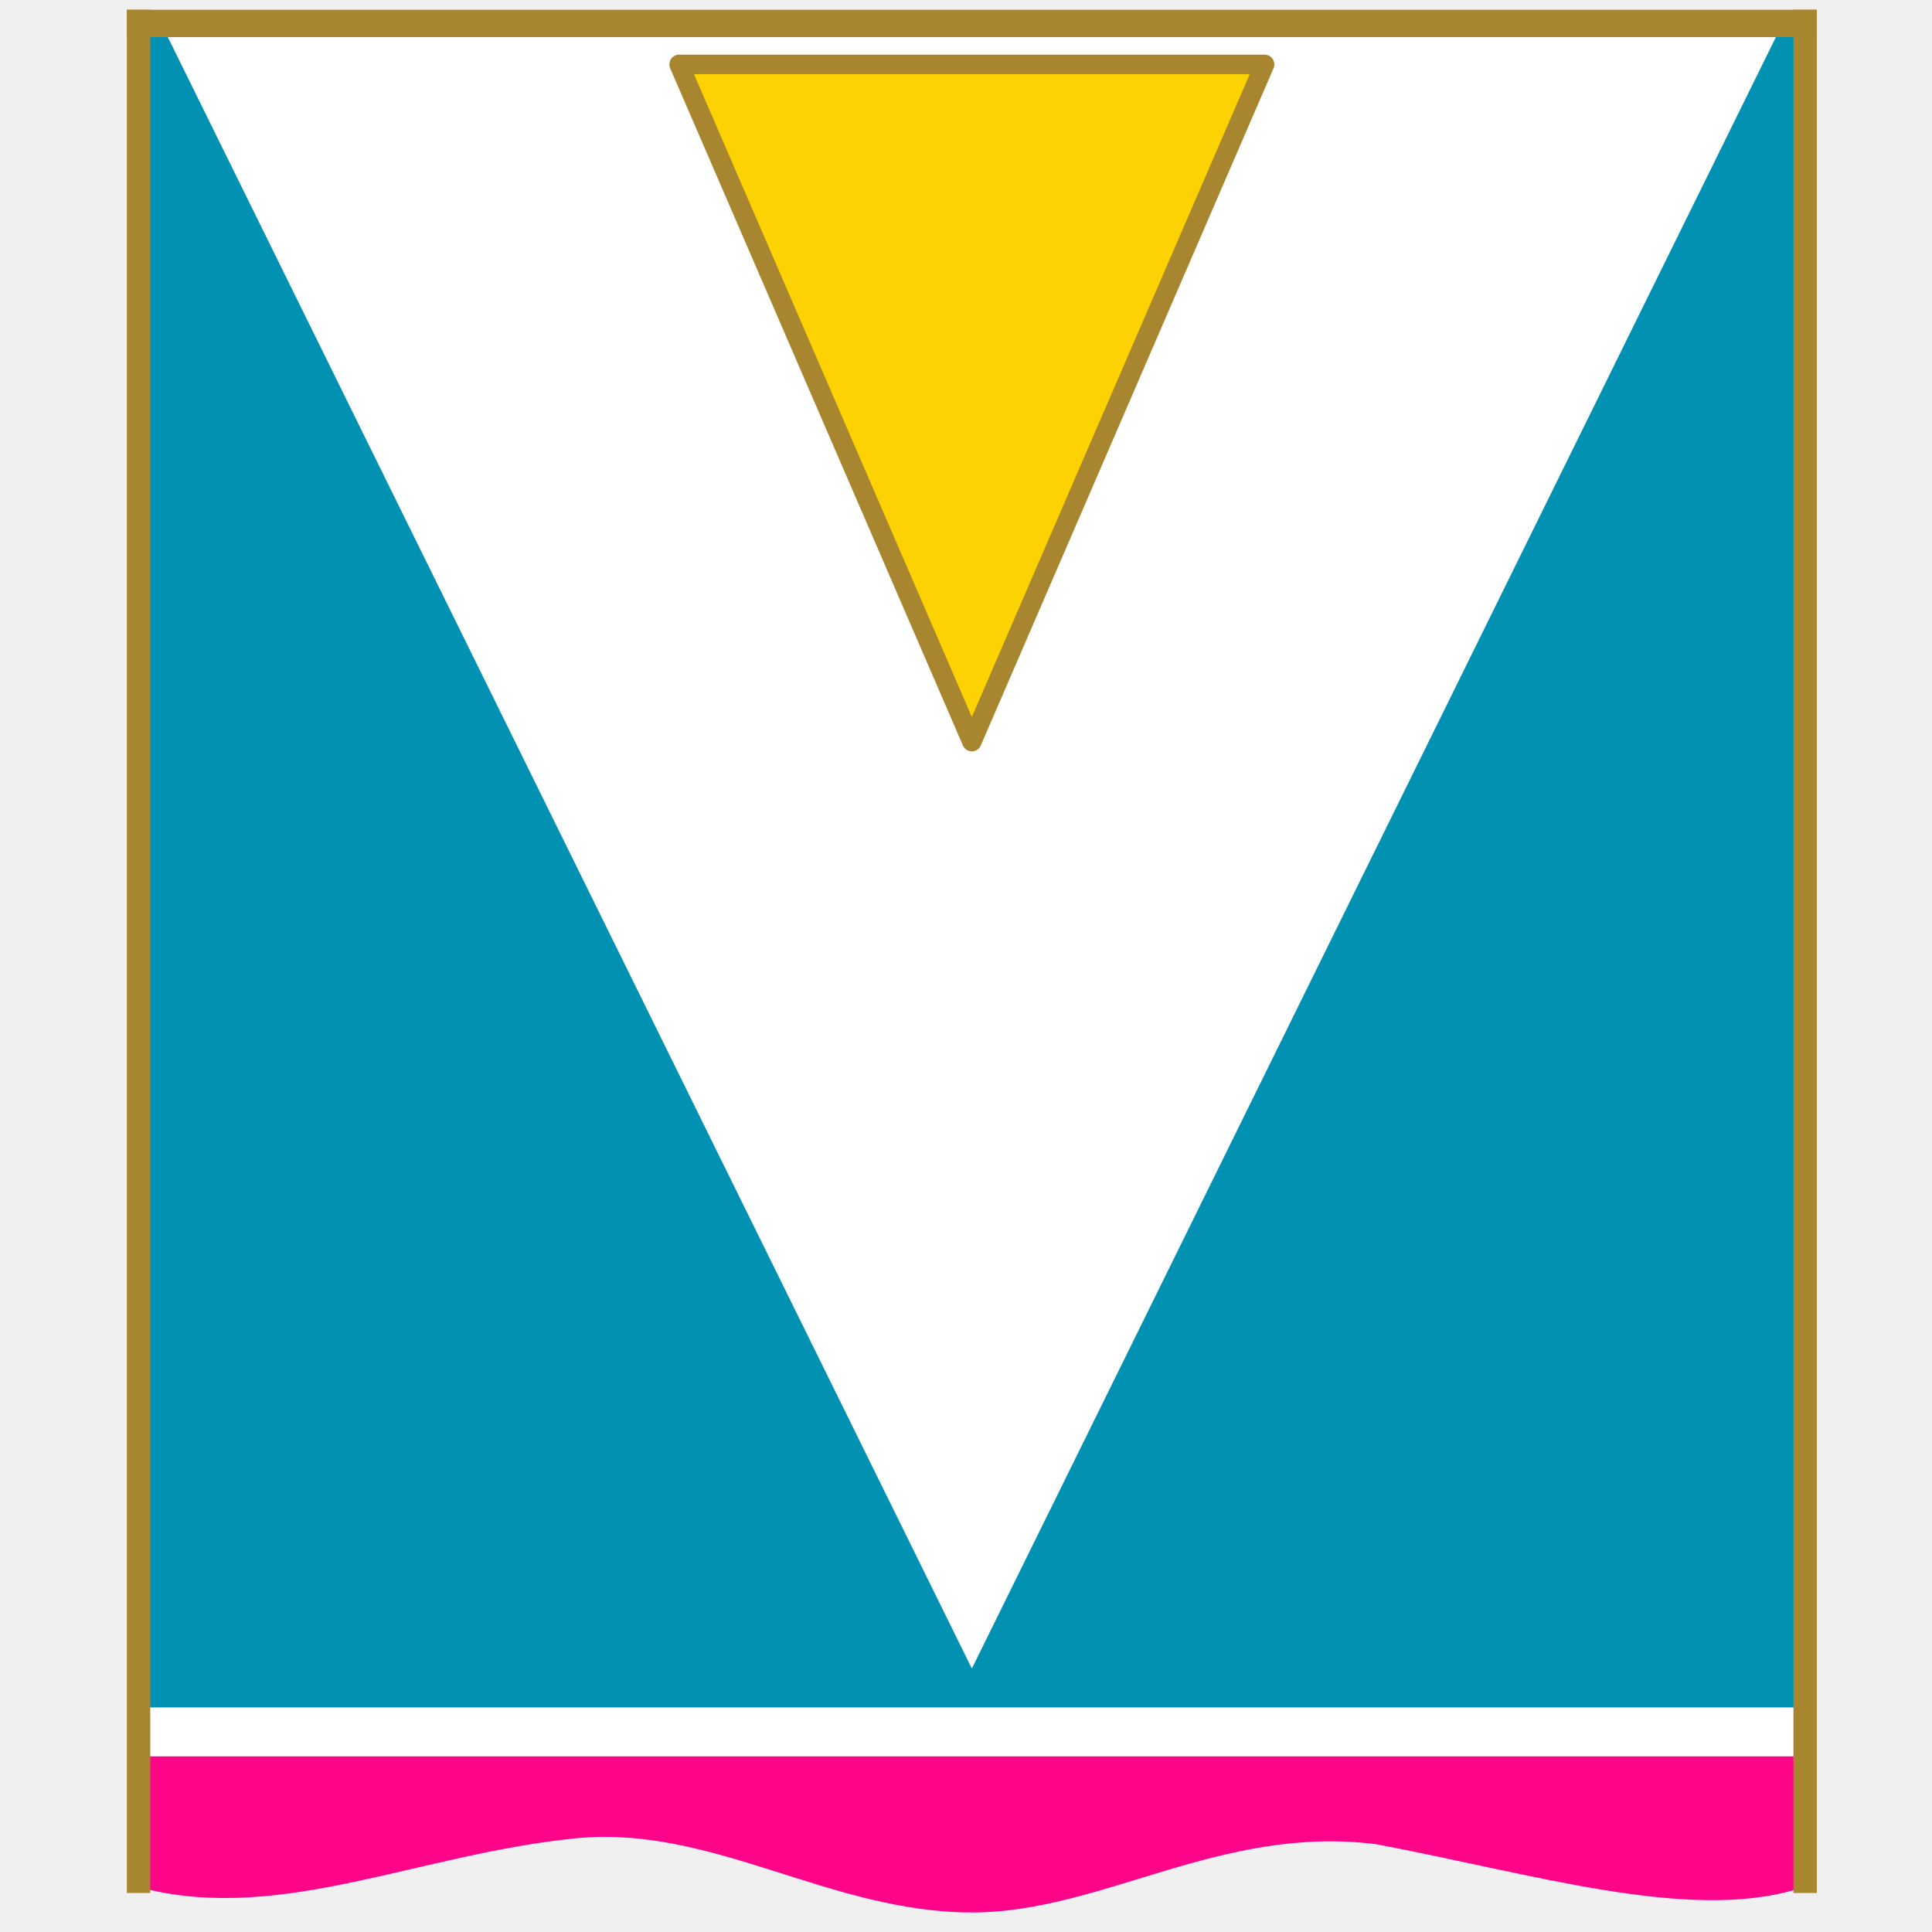
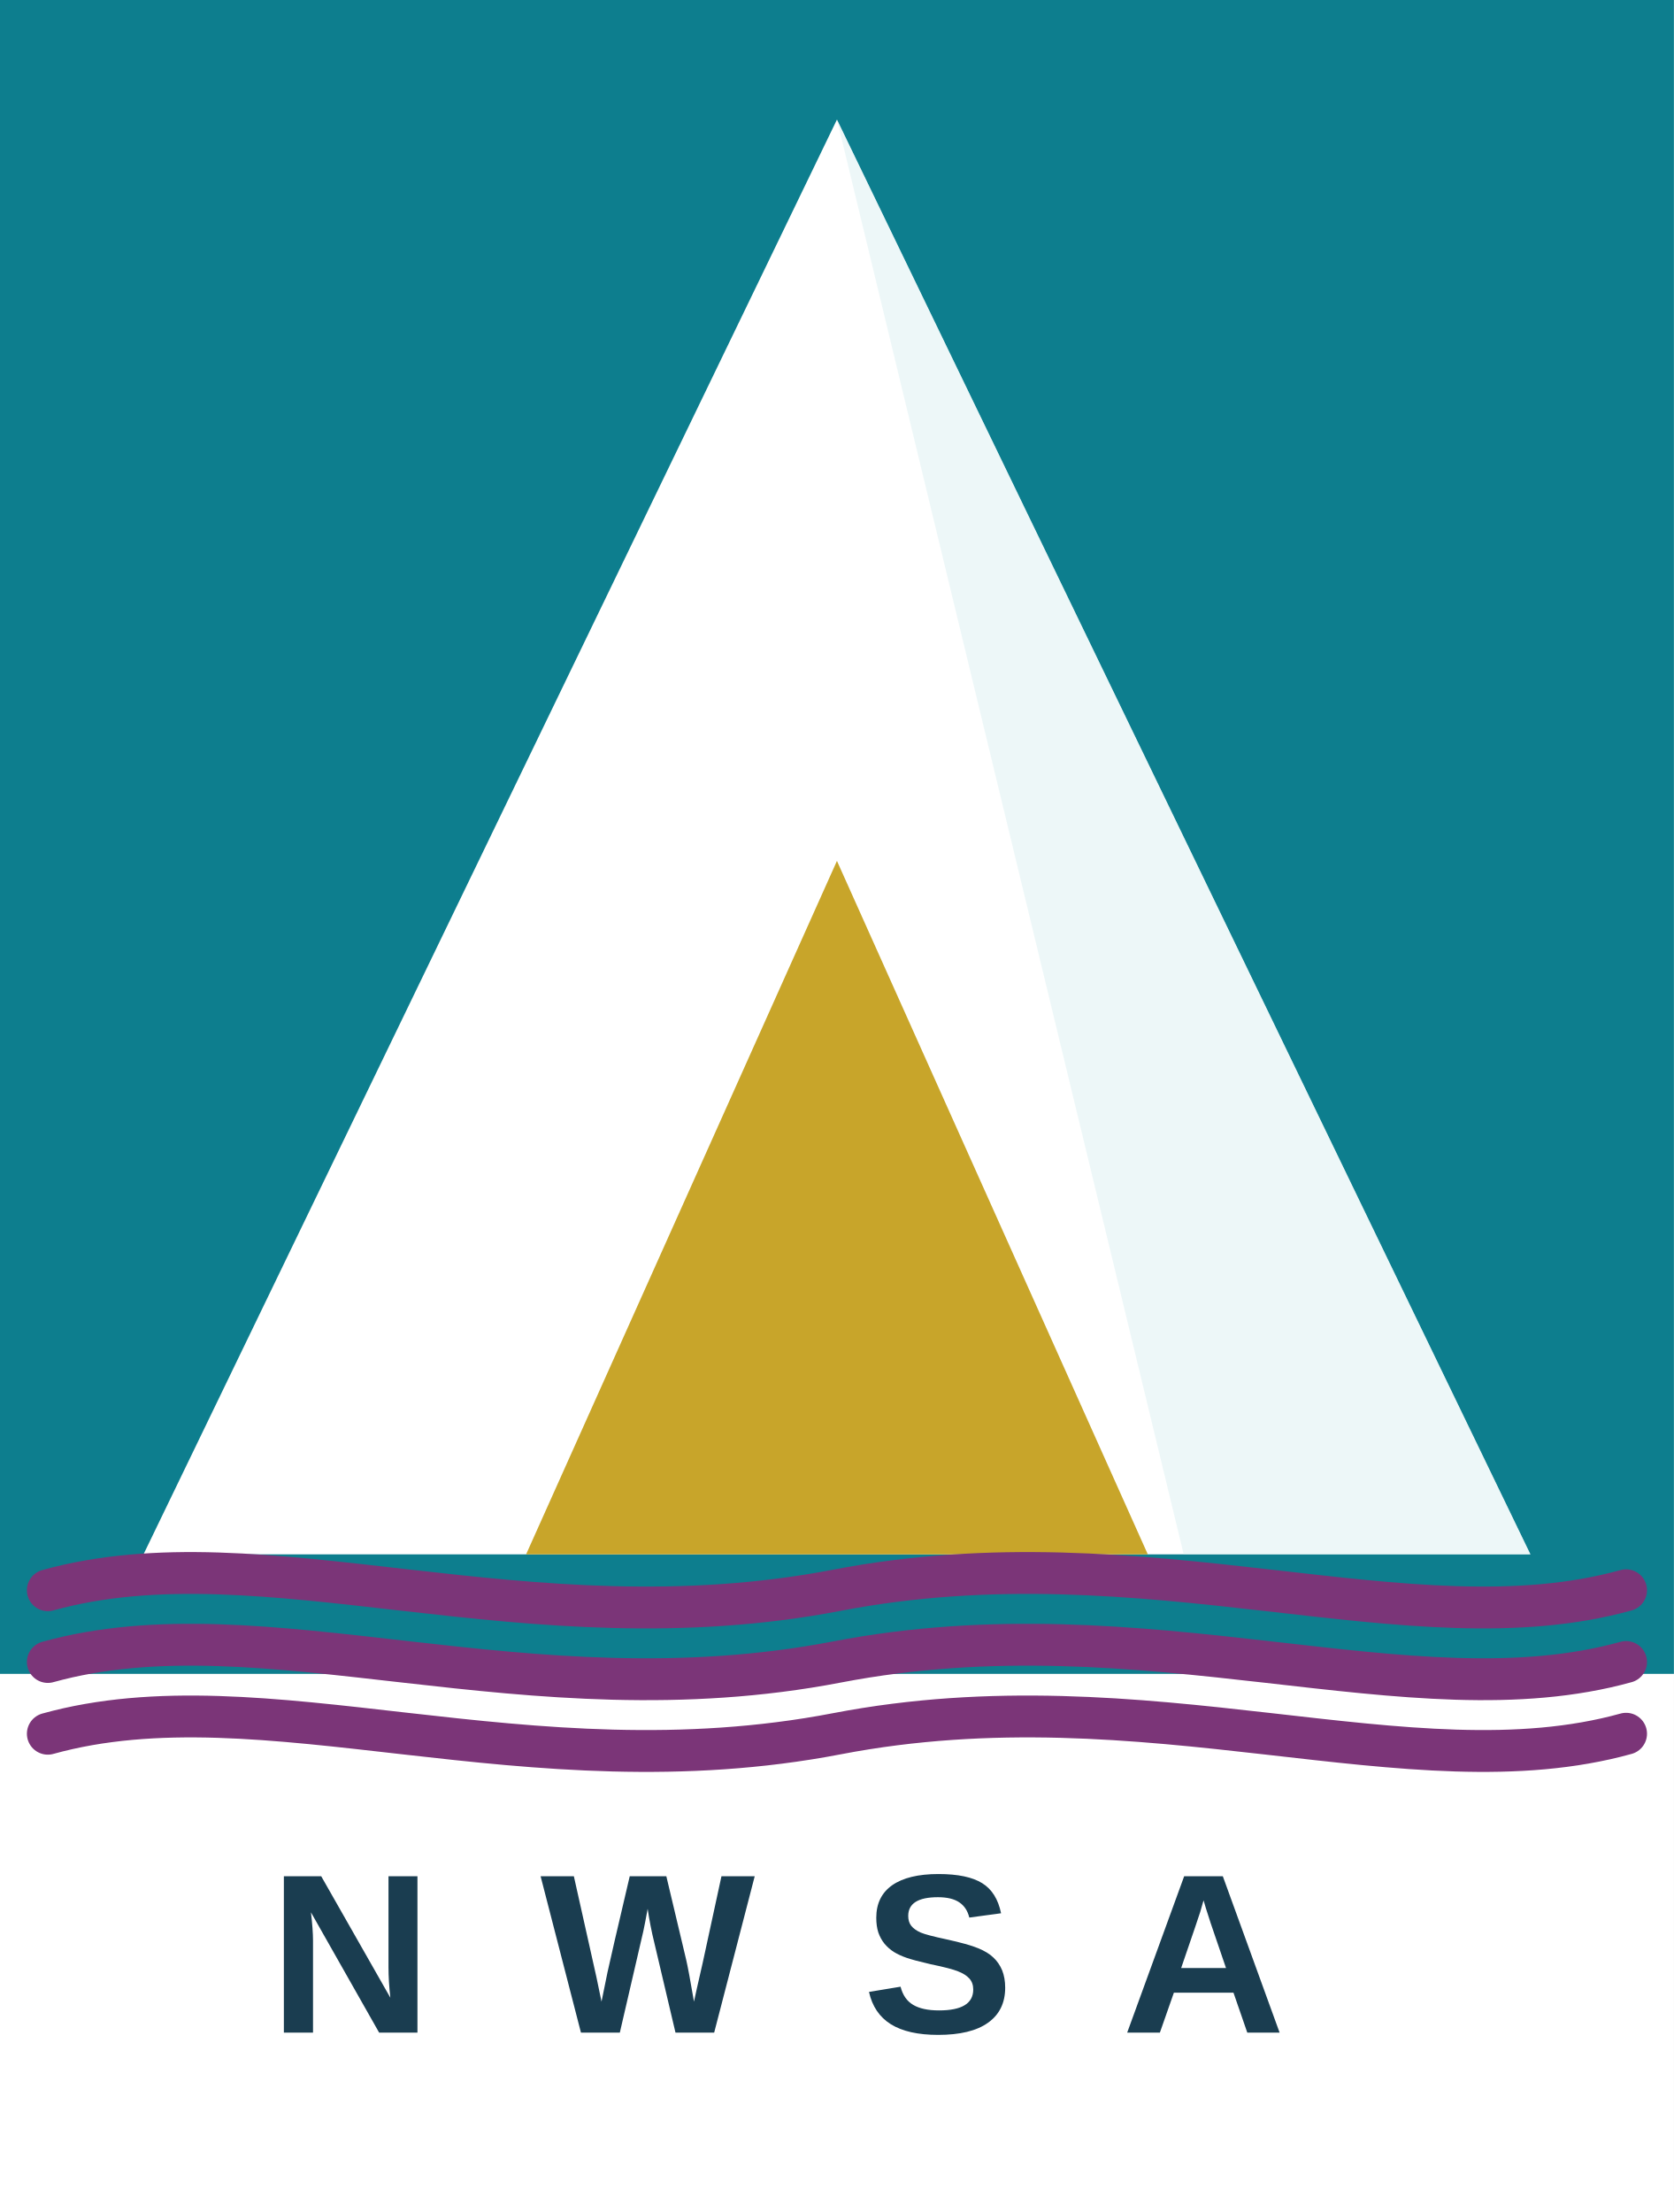
- <svg xmlns="http://www.w3.org/2000/svg" viewBox="-55 0 990 990">
-   <rect x="20" y="15" width="846" height="860" fill="#0191b2" />
-   <polygon points="30,17 856,17 443,855" fill="#ffffff" />
-   <polygon points="293,33 593,33 443,380" fill="#fdd202" stroke="#a8862f" stroke-width="10" stroke-linejoin="round" />
-   <rect x="20" y="875" width="846" height="25" fill="#ffffff" />
-   <path d="M20,900 H866 V968 C810,985 730,960 650,945 C570,935 510,980 443,980 C370,980 310,935 240,942 C160,950 90,985 20,968 Z" fill="#fd0489" />
-   <rect x="10" y="5" width="866" height="14" fill="#a8862f" />
-   <rect x="10" y="5" width="12" height="965" fill="#a8862f" />
-   <rect x="864" y="5" width="12" height="965" fill="#a8862f" />
+ <svg xmlns="http://www.w3.org/2000/svg" viewBox="0 0 140 185">
+   <rect width="140" height="140" fill="#0d7e8e" />
+   <rect y="140" width="140" height="45" fill="#ffffff" />
+   <polygon points="70,10 128,130 12,130" fill="#ffffff" />
+   <polygon points="70,10 128,130 99,130" fill="#d8eef0" opacity="0.45" />
+   <polygon points="70,72 96,130 44,130" fill="#c8a52a" />
+   <path d="M4,133 C22,128 44,138 70,133 C96,128 118,138 136,133" stroke="#7b3578" stroke-width="3.5" fill="none" stroke-linecap="round" />
+   <path d="M4,139 C22,134 44,144 70,139 C96,134 118,144 136,139" stroke="#7b3578" stroke-width="3.5" fill="none" stroke-linecap="round" />
+   <path d="M4,145 C22,140 44,150 70,145 C96,140 118,150 136,145" stroke="#7b3578" stroke-width="3.5" fill="none" stroke-linecap="round" />
+   <text x="65" y="170" text-anchor="middle" font-family="Arial, Helvetica, sans-serif" font-weight="700" font-size="19" letter-spacing="9" fill="#1a3d50">NWSA</text>
</svg>
